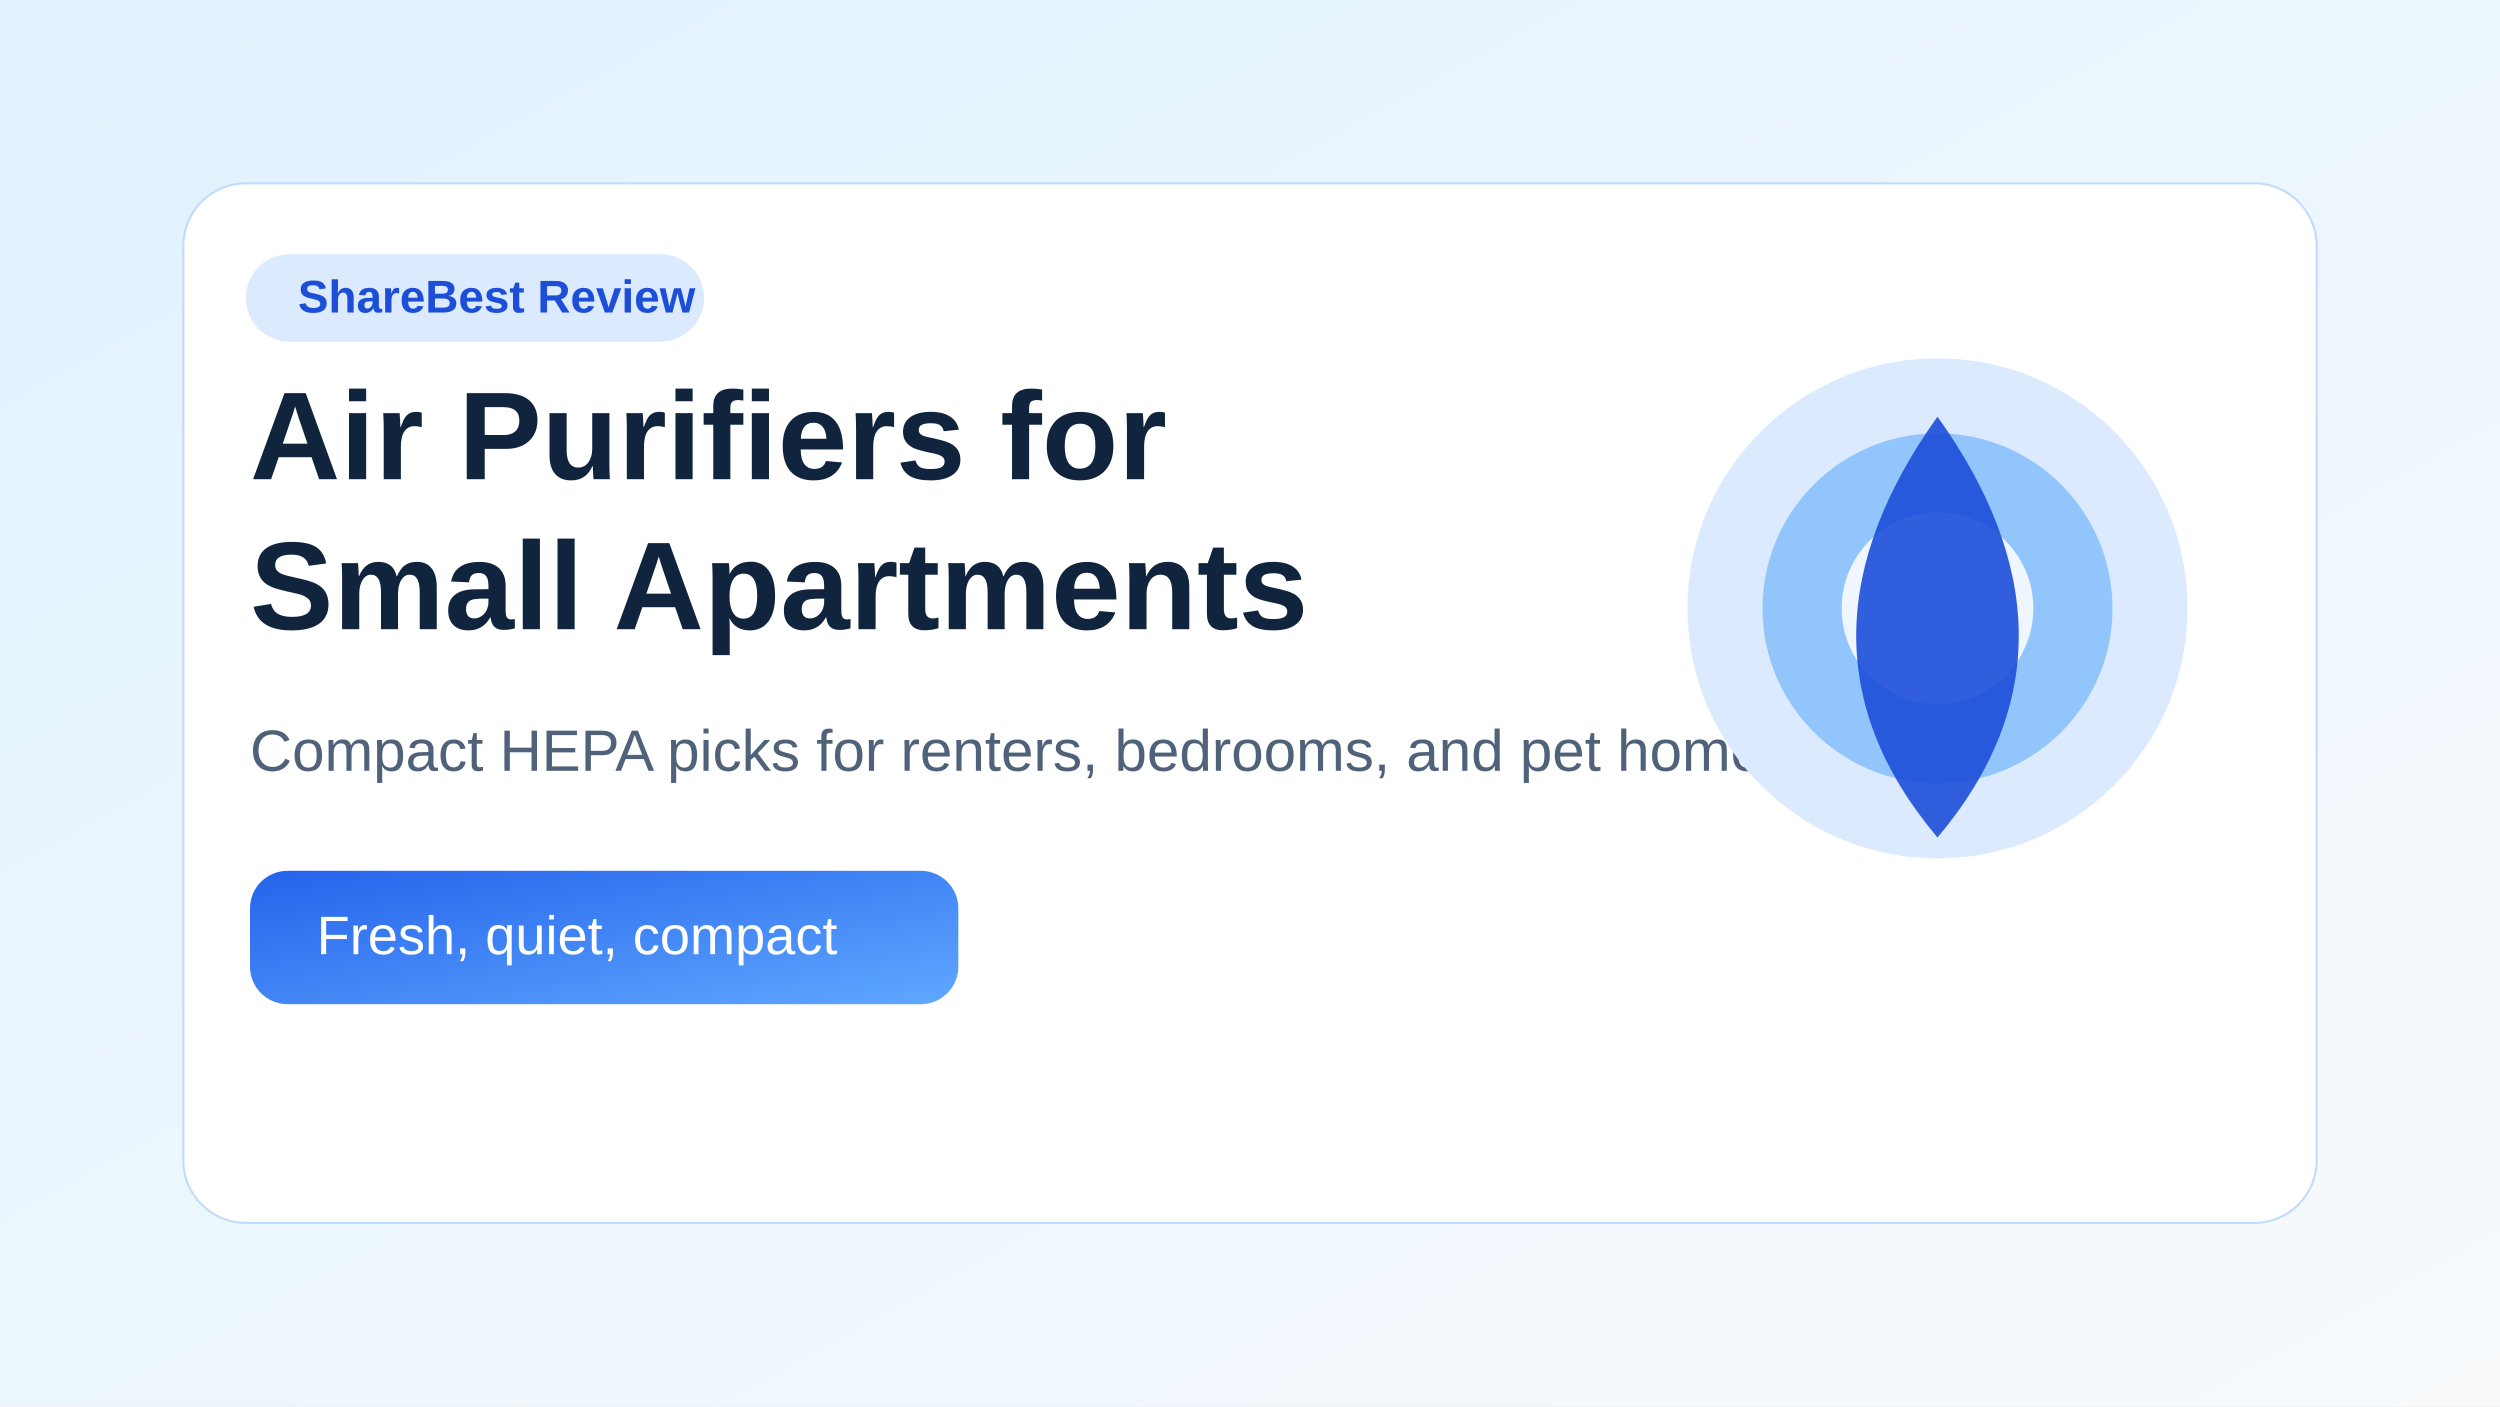
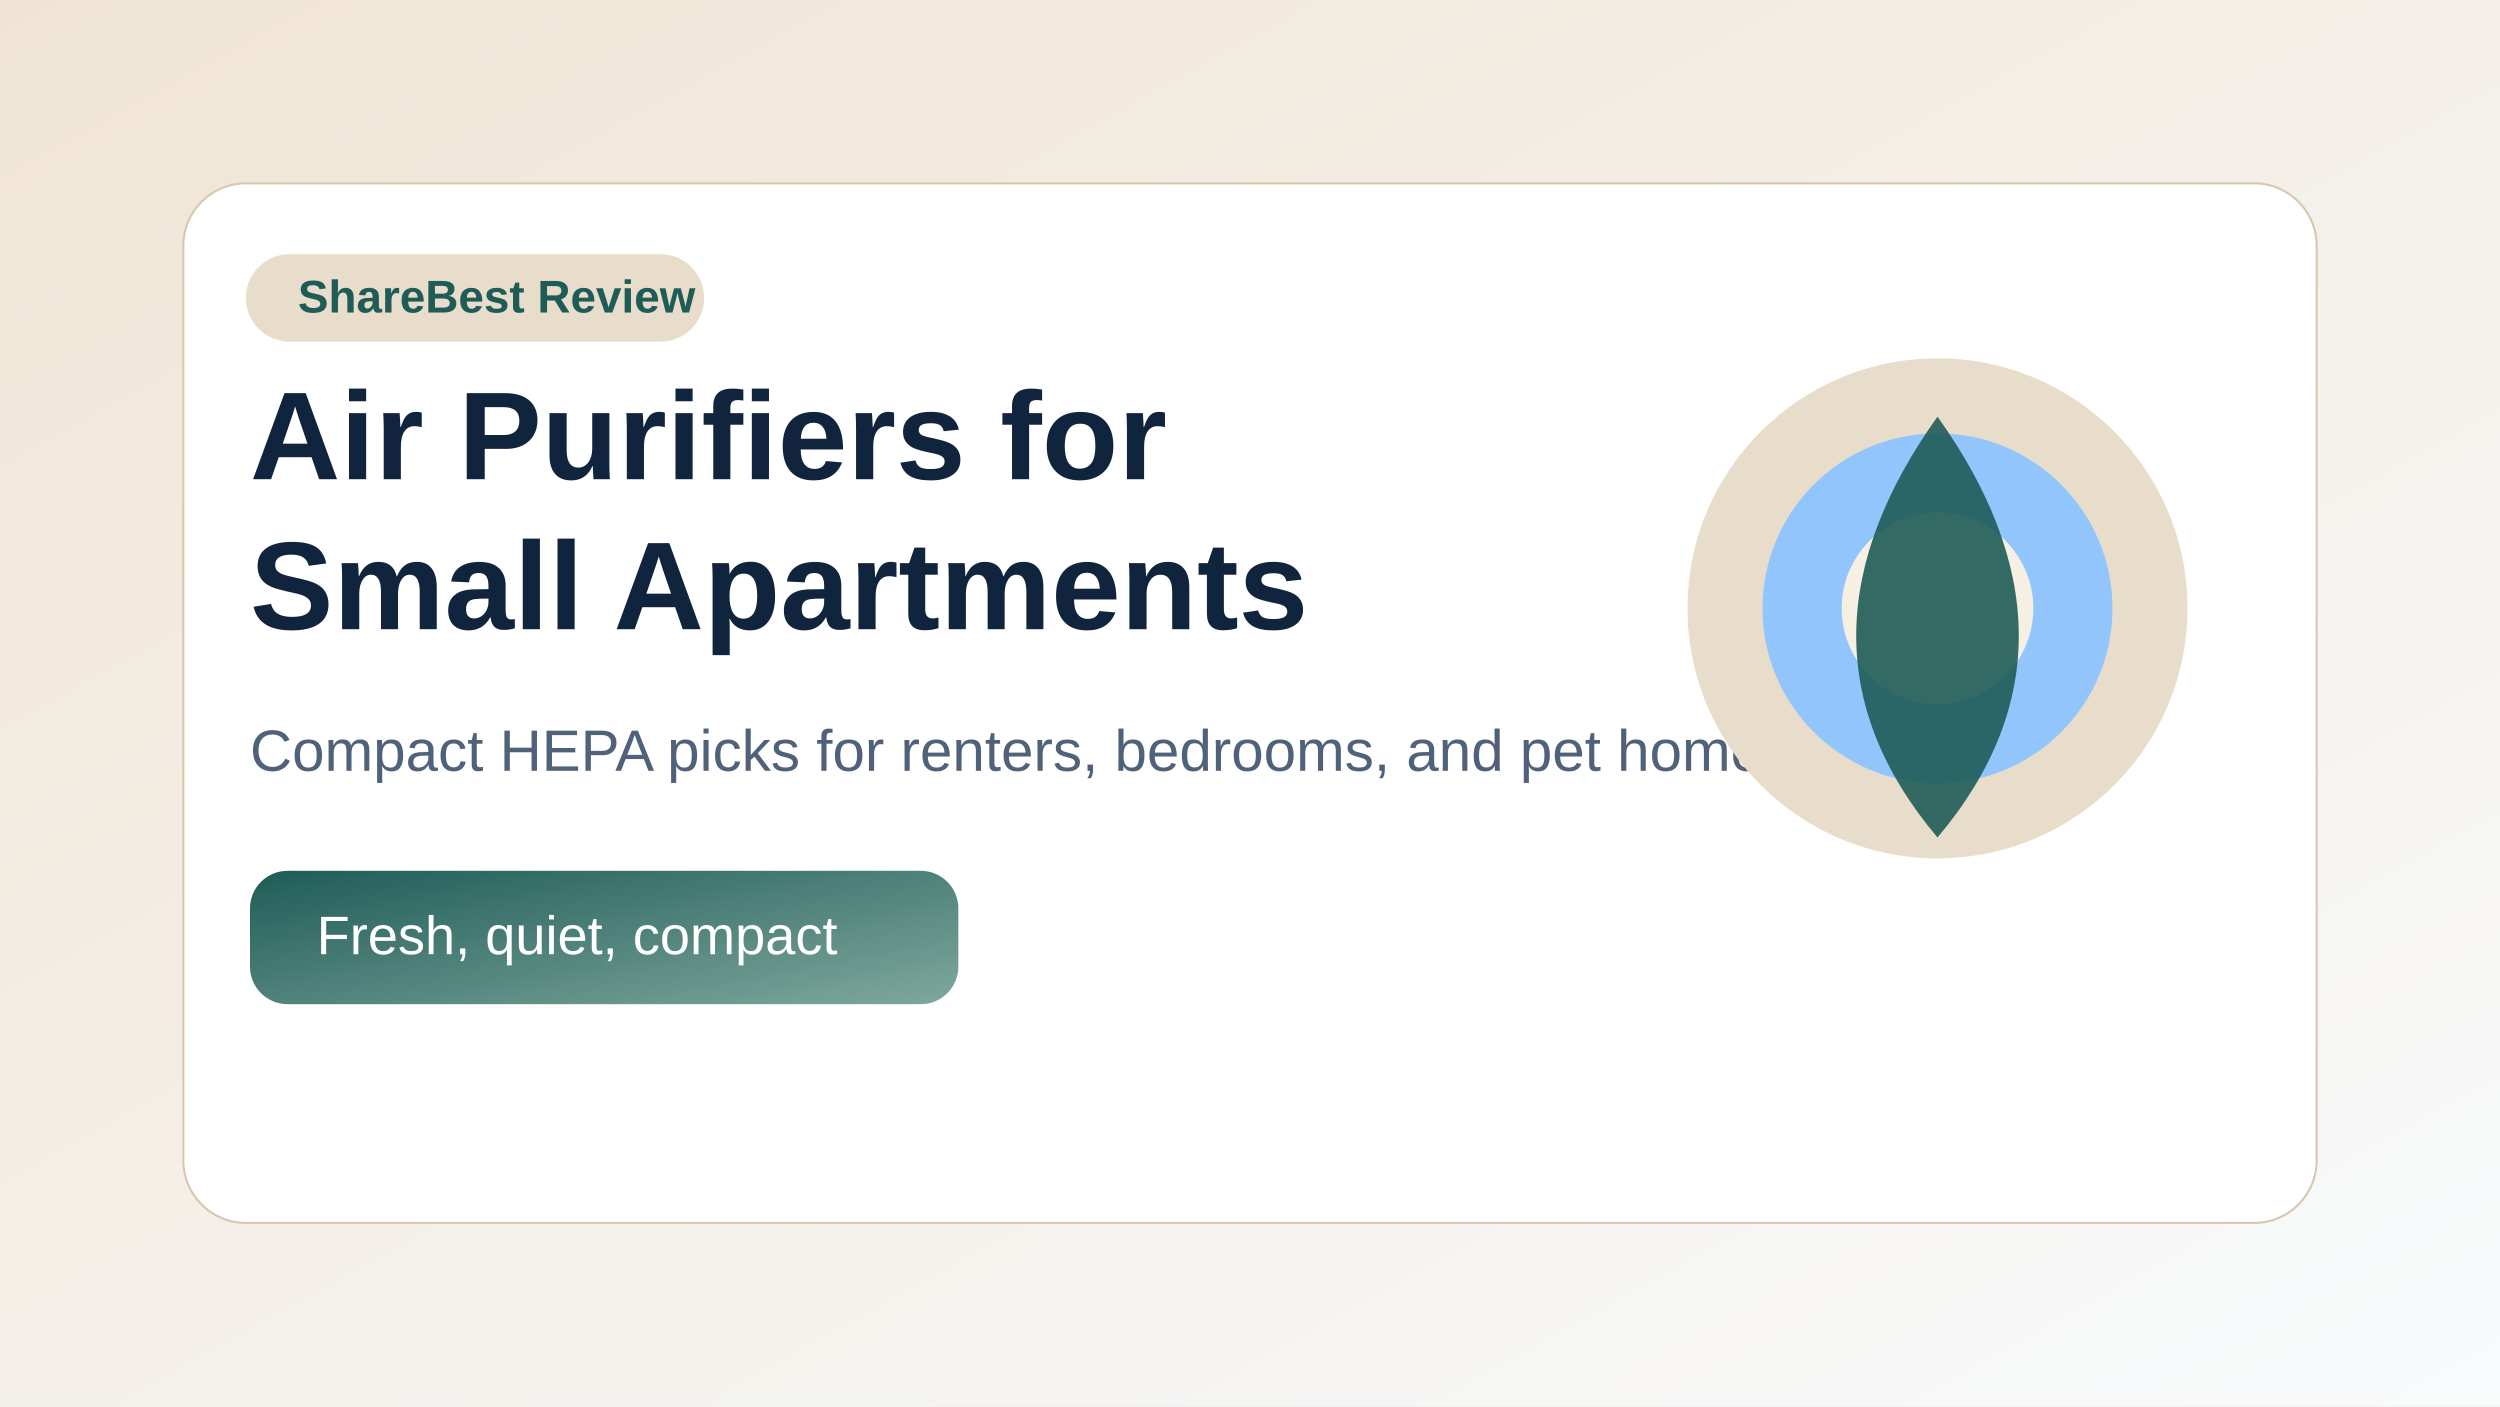
<svg xmlns="http://www.w3.org/2000/svg" viewBox="0 0 1200 675">
  <defs>
    <linearGradient id="g1" x1="0" y1="0" x2="1" y2="1">
-       <stop offset="0%" stop-color="#e0f2fe" />
+       <stop offset="0%" stop-color="#f0e5d5" />
      <stop offset="100%" stop-color="#f8fafc" />
    </linearGradient>
    <linearGradient id="g2" x1="0" y1="0" x2="1" y2="1">
-       <stop offset="0%" stop-color="#2563eb" />
-       <stop offset="100%" stop-color="#5fa8ff" />
+       <stop offset="0%" stop-color="#1f5c57" />
+       <stop offset="100%" stop-color="#7fa89d" />
    </linearGradient>
  </defs>
  <rect width="1200" height="675" fill="url(#g1)" />
-   <rect x="88" y="88" width="1024" height="499" rx="30" fill="#ffffff" stroke="#bfdbfe" />
-   <rect x="118" y="122" width="220" height="42" rx="21" fill="#dbeafe" />
-   <text x="143" y="150" font-size="22" font-family="Arial, sans-serif" font-weight="700" fill="#1d4ed8">ShareBest Review</text>
+   <rect x="88" y="88" width="1024" height="499" rx="30" fill="#ffffff" stroke="#d8c7af" />
+   <rect x="118" y="122" width="220" height="42" rx="21" fill="#e8ddcb" />
+   <text x="143" y="150" font-size="22" font-family="Arial, sans-serif" font-weight="700" fill="#1f5c57">ShareBest Review</text>
  <text x="120" y="230" font-size="60" font-family="Arial, sans-serif" font-weight="700" fill="#10243e">Air Purifiers for</text>
  <text x="120" y="302" font-size="60" font-family="Arial, sans-serif" font-weight="700" fill="#10243e">Small Apartments</text>
  <text x="120" y="370" font-size="28" font-family="Arial, sans-serif" fill="#50627a">Compact HEPA picks for renters, bedrooms, and pet homes</text>
  <rect x="120" y="418" width="340" height="64" rx="18" fill="url(#g2)" />
  <text x="152" y="458" font-size="26" font-family="Arial, sans-serif" fill="#ffffff">Fresh, quiet, compact</text>
-   <circle cx="930" cy="292" r="120" fill="#dbeafe" />
+   <circle cx="930" cy="292" r="120" fill="#e8ddcb" />
  <circle cx="930" cy="292" r="84" fill="#93c5fd" />
-   <circle cx="930" cy="292" r="46" fill="#eff6ff" />
-   <path d="M930 200 C980 270 984 338 930 402 C876 338 880 270 930 200Z" fill="#1d4ed8" opacity="0.9" />
+   <circle cx="930" cy="292" r="46" fill="#f6efe3" />
+   <path d="M930 200 C980 270 984 338 930 402 C876 338 880 270 930 200Z" fill="#1f5c57" opacity="0.9" />
</svg>
